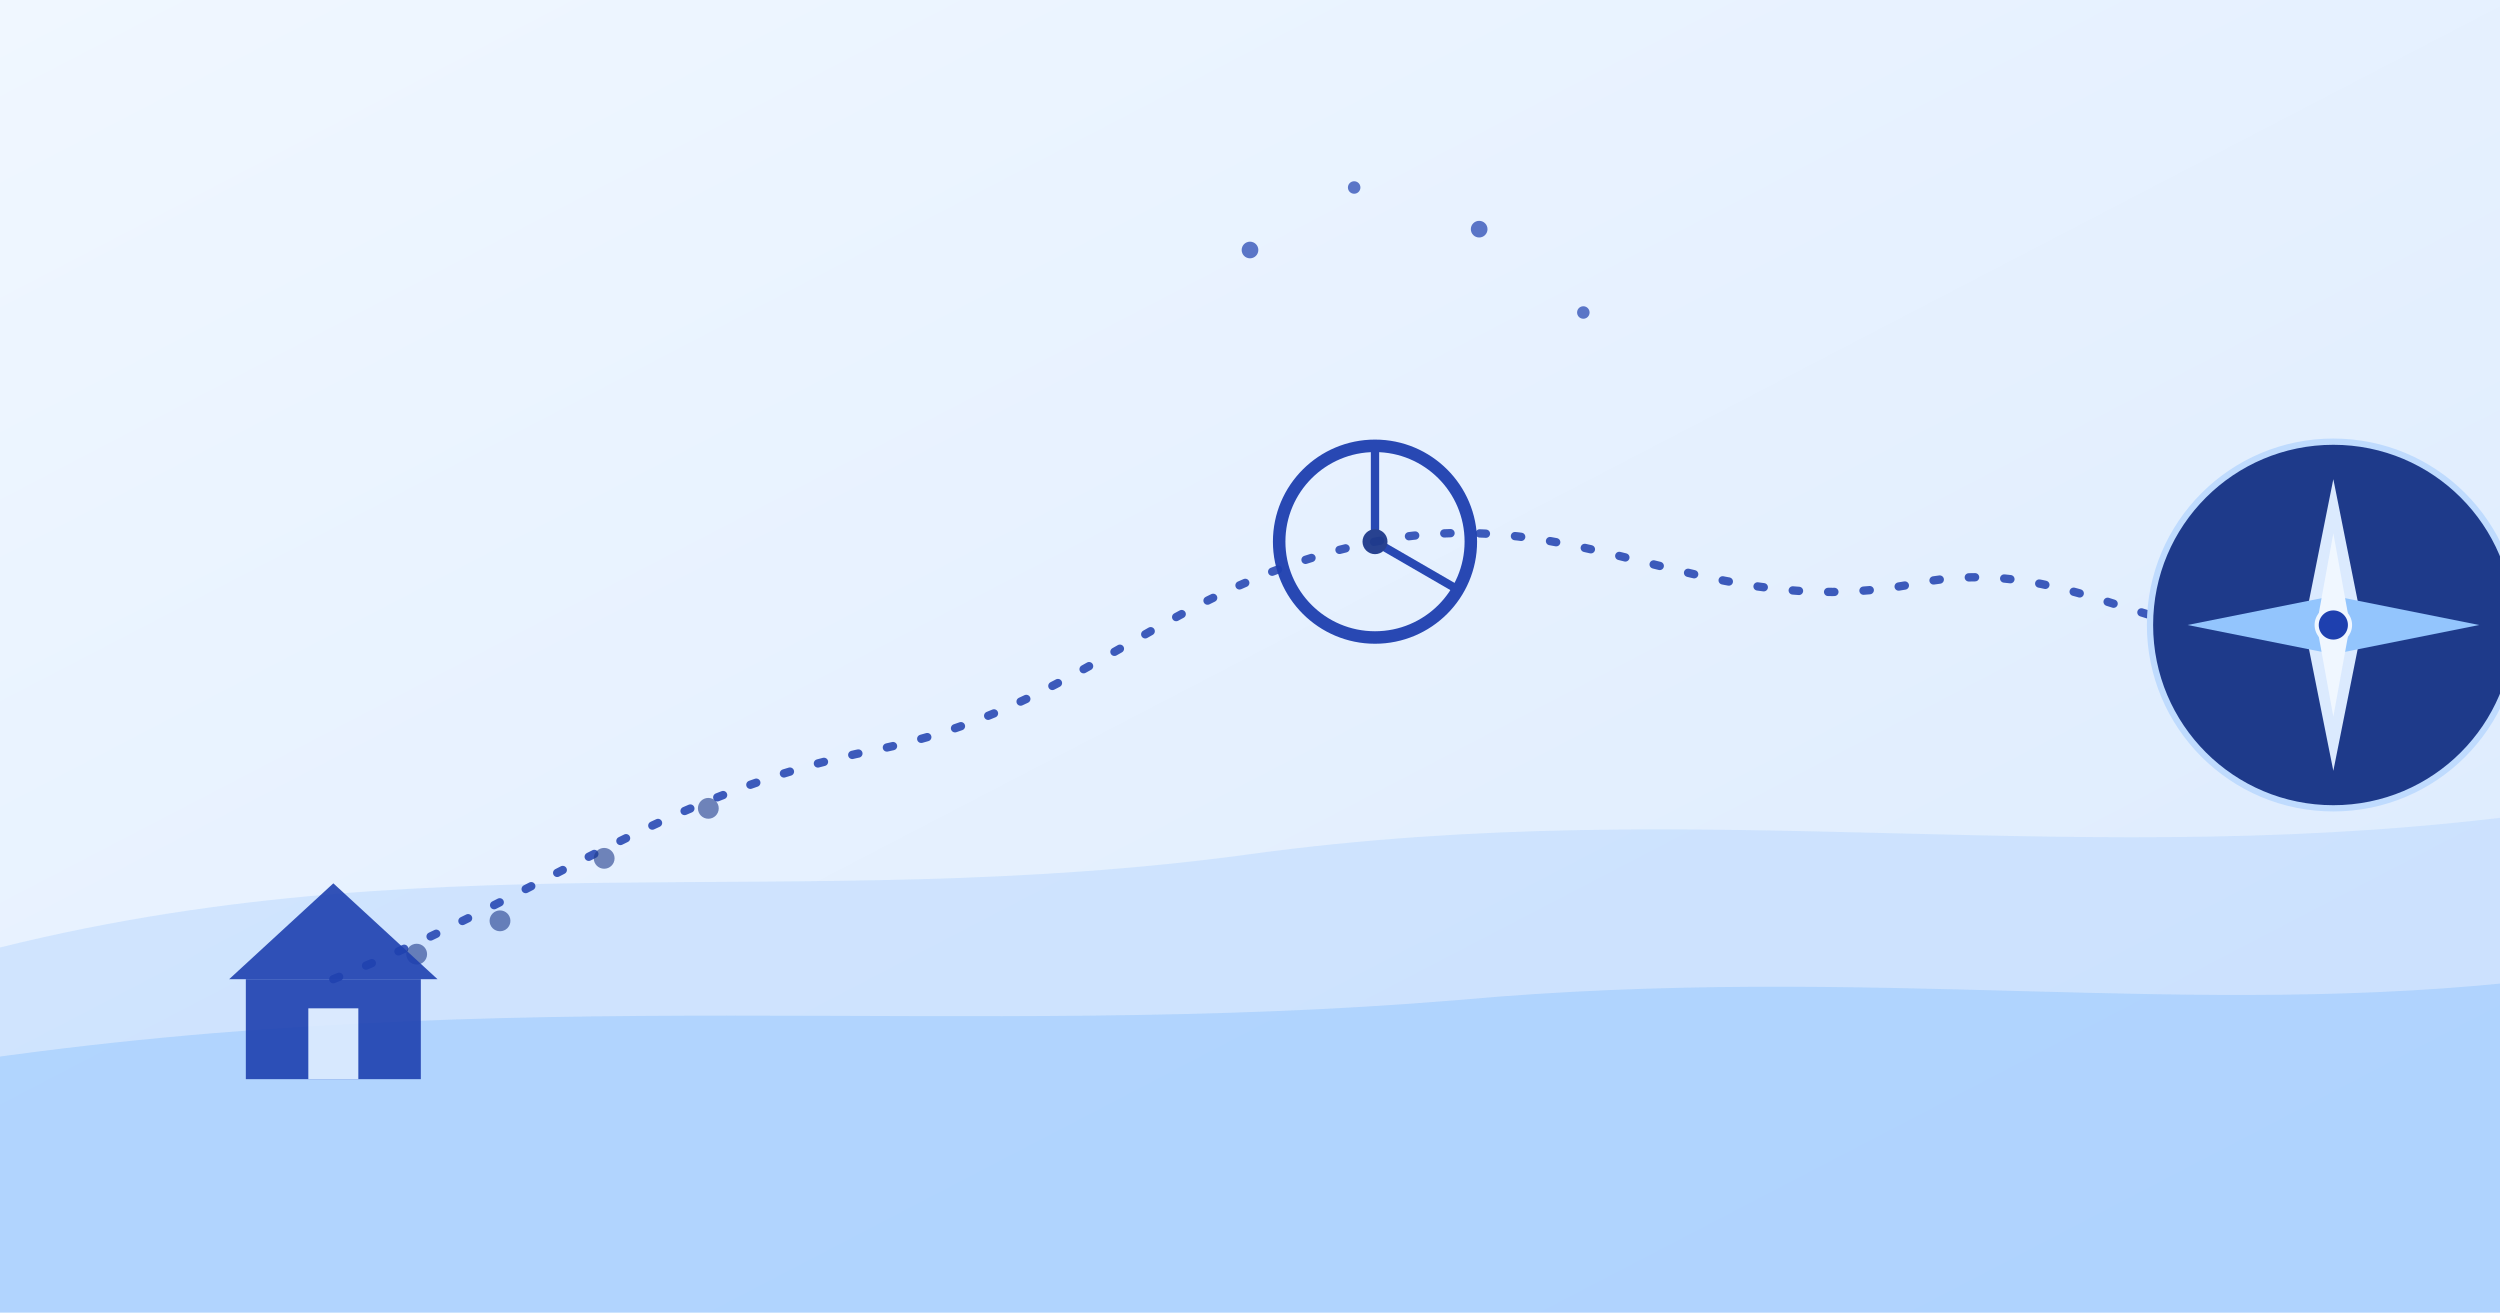
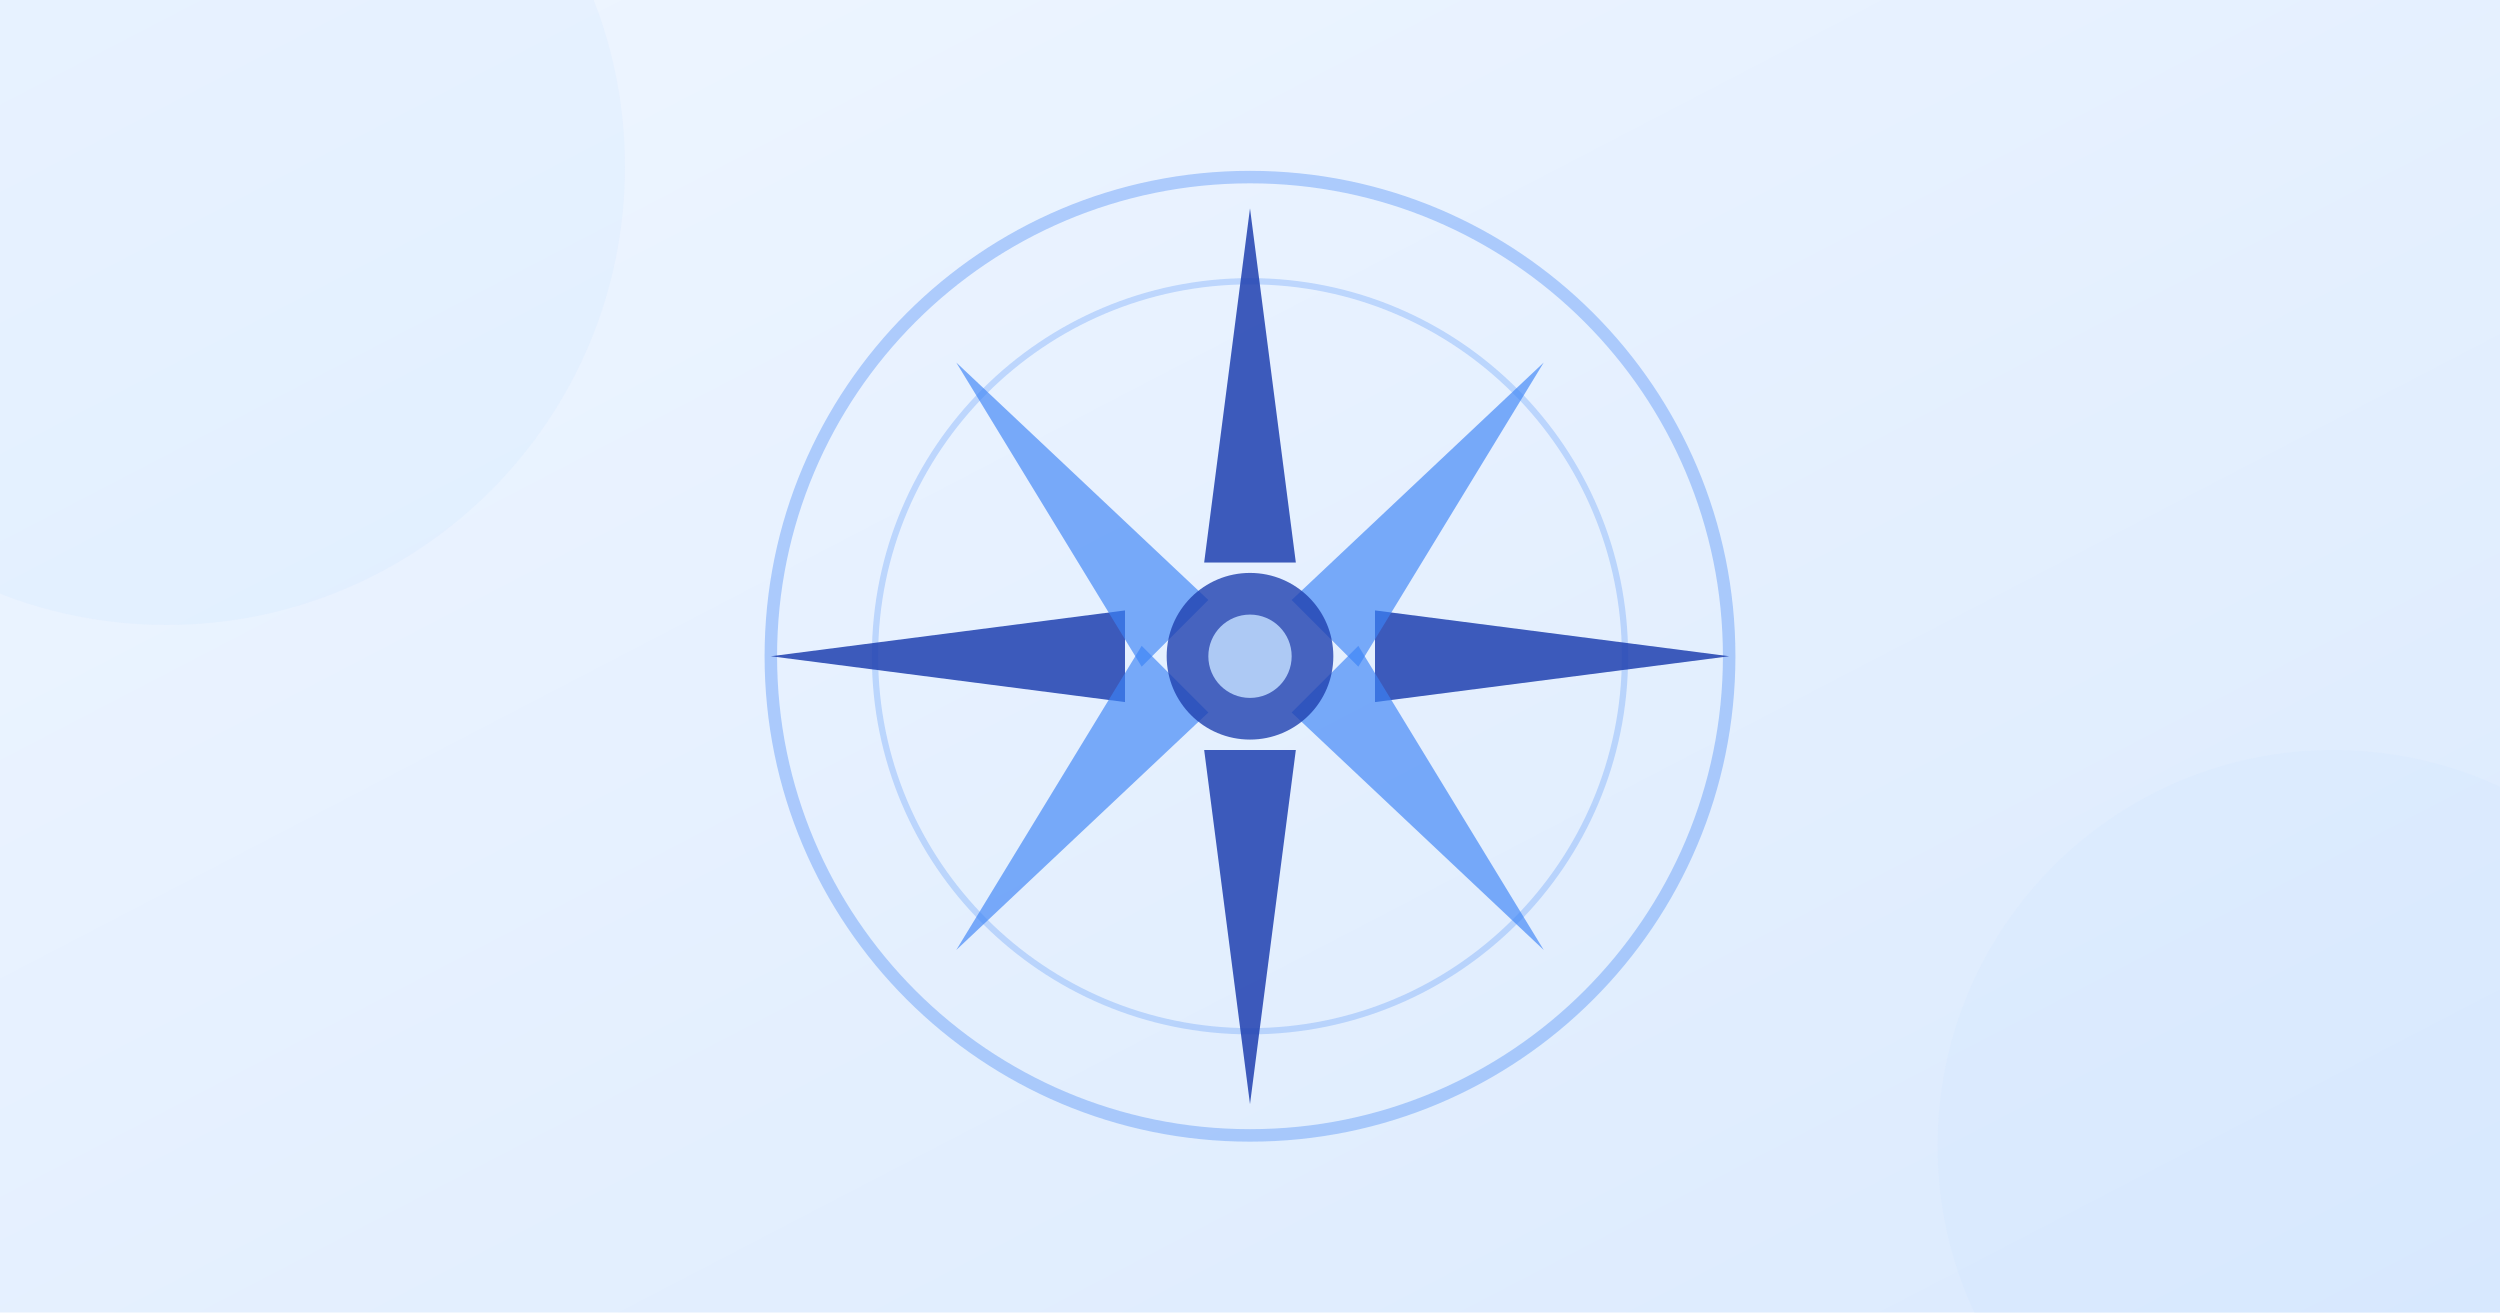
<svg xmlns="http://www.w3.org/2000/svg" width="1200" height="630" viewBox="0 0 1200 630">
  <defs>
-     <linearGradient id="itBg" x1="0" y1="0" x2="1" y2="1">
-       <stop offset="0%" stop-color="#f0f7ff" />
+     <linearGradient id="bg" x1="0" y1="0" x2="1" y2="1">
+       <stop offset="0%" stop-color="#eff6ff" />
      <stop offset="100%" stop-color="#dbeafe" />
    </linearGradient>
  </defs>
-   <rect width="1200" height="630" fill="url(#itBg)" />
-   <path d="M -20 460 C 200 400, 380 440, 600 410 C 820 380, 1000 420, 1220 390 L 1220 630 L -20 630 Z" fill="#bfdbfe" opacity="0.6" />
-   <path d="M -20 510 C 250 470, 460 500, 700 480 C 900 462, 1050 490, 1220 470 L 1220 630 L -20 630 Z" fill="#93c5fd" opacity="0.5" />
-   <path d="M 160 470 C 260 430, 320 380, 420 360 C 520 340, 560 280, 660 260            C 760 240, 820 300, 920 280 C 1000 264, 1040 320, 1120 300" fill="none" stroke="#1e40af" stroke-width="4" stroke-dasharray="3 14" stroke-linecap="round" opacity="0.85" />
-   <circle cx="200" cy="458" r="5" fill="#1e3a8a" opacity="0.6" />
-   <circle cx="240" cy="442" r="5" fill="#1e3a8a" opacity="0.6" />
-   <circle cx="290" cy="412" r="5" fill="#1e3a8a" opacity="0.6" />
-   <circle cx="340" cy="388" r="5" fill="#1e3a8a" opacity="0.6" />
-   <g transform="translate(160,470)" opacity="0.9">
-     <polygon points="-50,0 0,-46 50,0" fill="#1e40af" />
-     <rect x="-42" y="0" width="84" height="48" fill="#1e40af" />
-     <rect x="-12" y="14" width="24" height="34" fill="#dbeafe" />
-   </g>
-   <g transform="translate(660,260)" opacity="0.95">
-     <circle cx="0" cy="0" r="46" fill="none" stroke="#1e40af" stroke-width="6" />
-     <line x1="0" y1="0" x2="0" y2="-46" stroke="#1e40af" stroke-width="4" />
-     <line x1="0" y1="0" x2="38" y2="22" stroke="#1e40af" stroke-width="4" />
-     <circle cx="0" cy="0" r="6" fill="#1e3a8a" />
-   </g>
-   <g transform="translate(1120,300)">
-     <circle cx="0" cy="0" r="88" fill="#1e3a8a" />
-     <circle cx="0" cy="0" r="88" fill="none" stroke="#bfdbfe" stroke-width="3" />
-     <polygon points="0,-70 14,0 0,70 -14,0" fill="#dbeafe" />
-     <polygon points="-70,0 0,14 70,0 0,-14" fill="#93c5fd" />
-     <polygon points="0,-44 8,0 0,44 -8,0" fill="#f0f7ff" />
-     <circle cx="0" cy="0" r="8" fill="#1e40af" stroke="#f0f7ff" stroke-width="2" />
-   </g>
-   <g fill="#1e40af" opacity="0.7">
-     <circle cx="600" cy="120" r="4" />
-     <circle cx="650" cy="90" r="3" />
-     <circle cx="710" cy="110" r="4" />
-     <circle cx="760" cy="150" r="3" />
-   </g>
+   <rect width="1200" height="630" fill="url(#bg)" />
+   <circle cx="80" cy="80" r="220" fill="#bfdbfe" opacity="0.15" />
+   <circle cx="1120" cy="550" r="190" fill="#bfdbfe" opacity="0.12" />
+   <circle cx="600" cy="315" r="230" fill="none" stroke="#3b82f6" stroke-width="6" opacity="0.35" />
+   <circle cx="600" cy="315" r="180" fill="none" stroke="#3b82f6" stroke-width="3" opacity="0.25" />
+   <polygon points="600,100 622,270 578,270" fill="#1e40af" opacity="0.85" />
+   <polygon points="600,530 622,360 578,360" fill="#1e40af" opacity="0.85" />
+   <polygon points="370,315 540,293 540,337" fill="#1e40af" opacity="0.85" />
+   <polygon points="830,315 660,293 660,337" fill="#1e40af" opacity="0.85" />
+   <polygon points="459,174 580,288 548,320" fill="#3b82f6" opacity="0.65" />
+   <polygon points="741,174 620,288 652,320" fill="#3b82f6" opacity="0.65" />
+   <polygon points="459,456 580,342 548,310" fill="#3b82f6" opacity="0.65" />
+   <polygon points="741,456 620,342 652,310" fill="#3b82f6" opacity="0.65" />
+   <circle cx="600" cy="315" r="40" fill="#1e40af" opacity="0.80" />
+   <circle cx="600" cy="315" r="20" fill="#bfdbfe" opacity="0.85" />
</svg>
